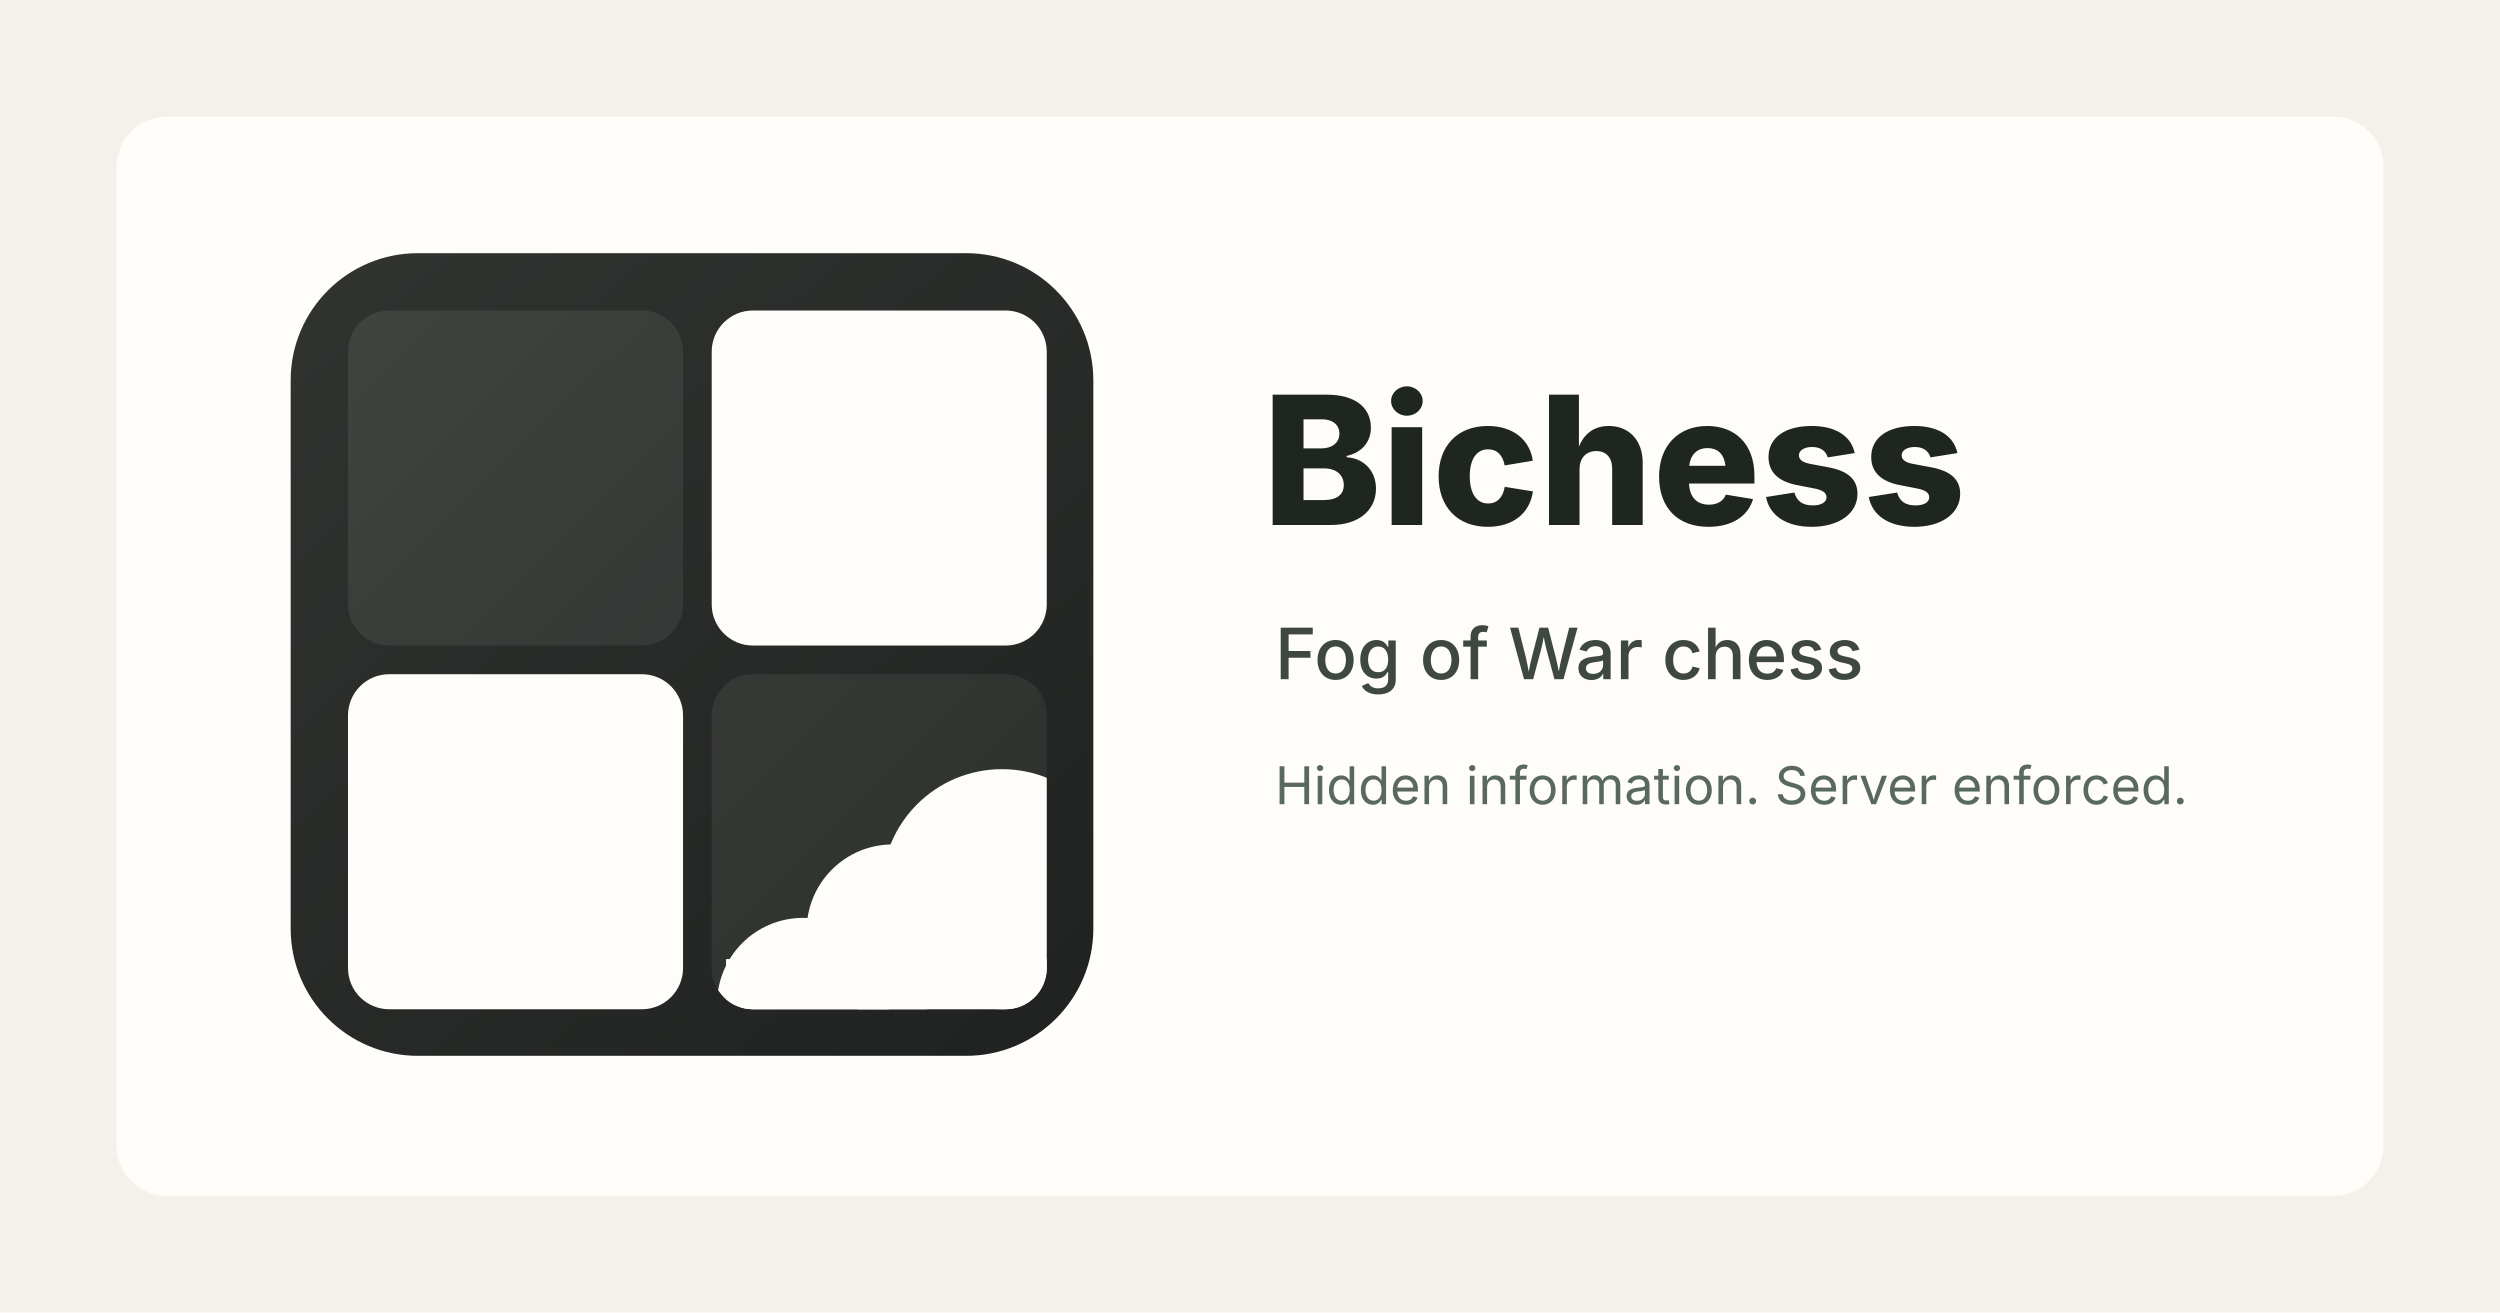
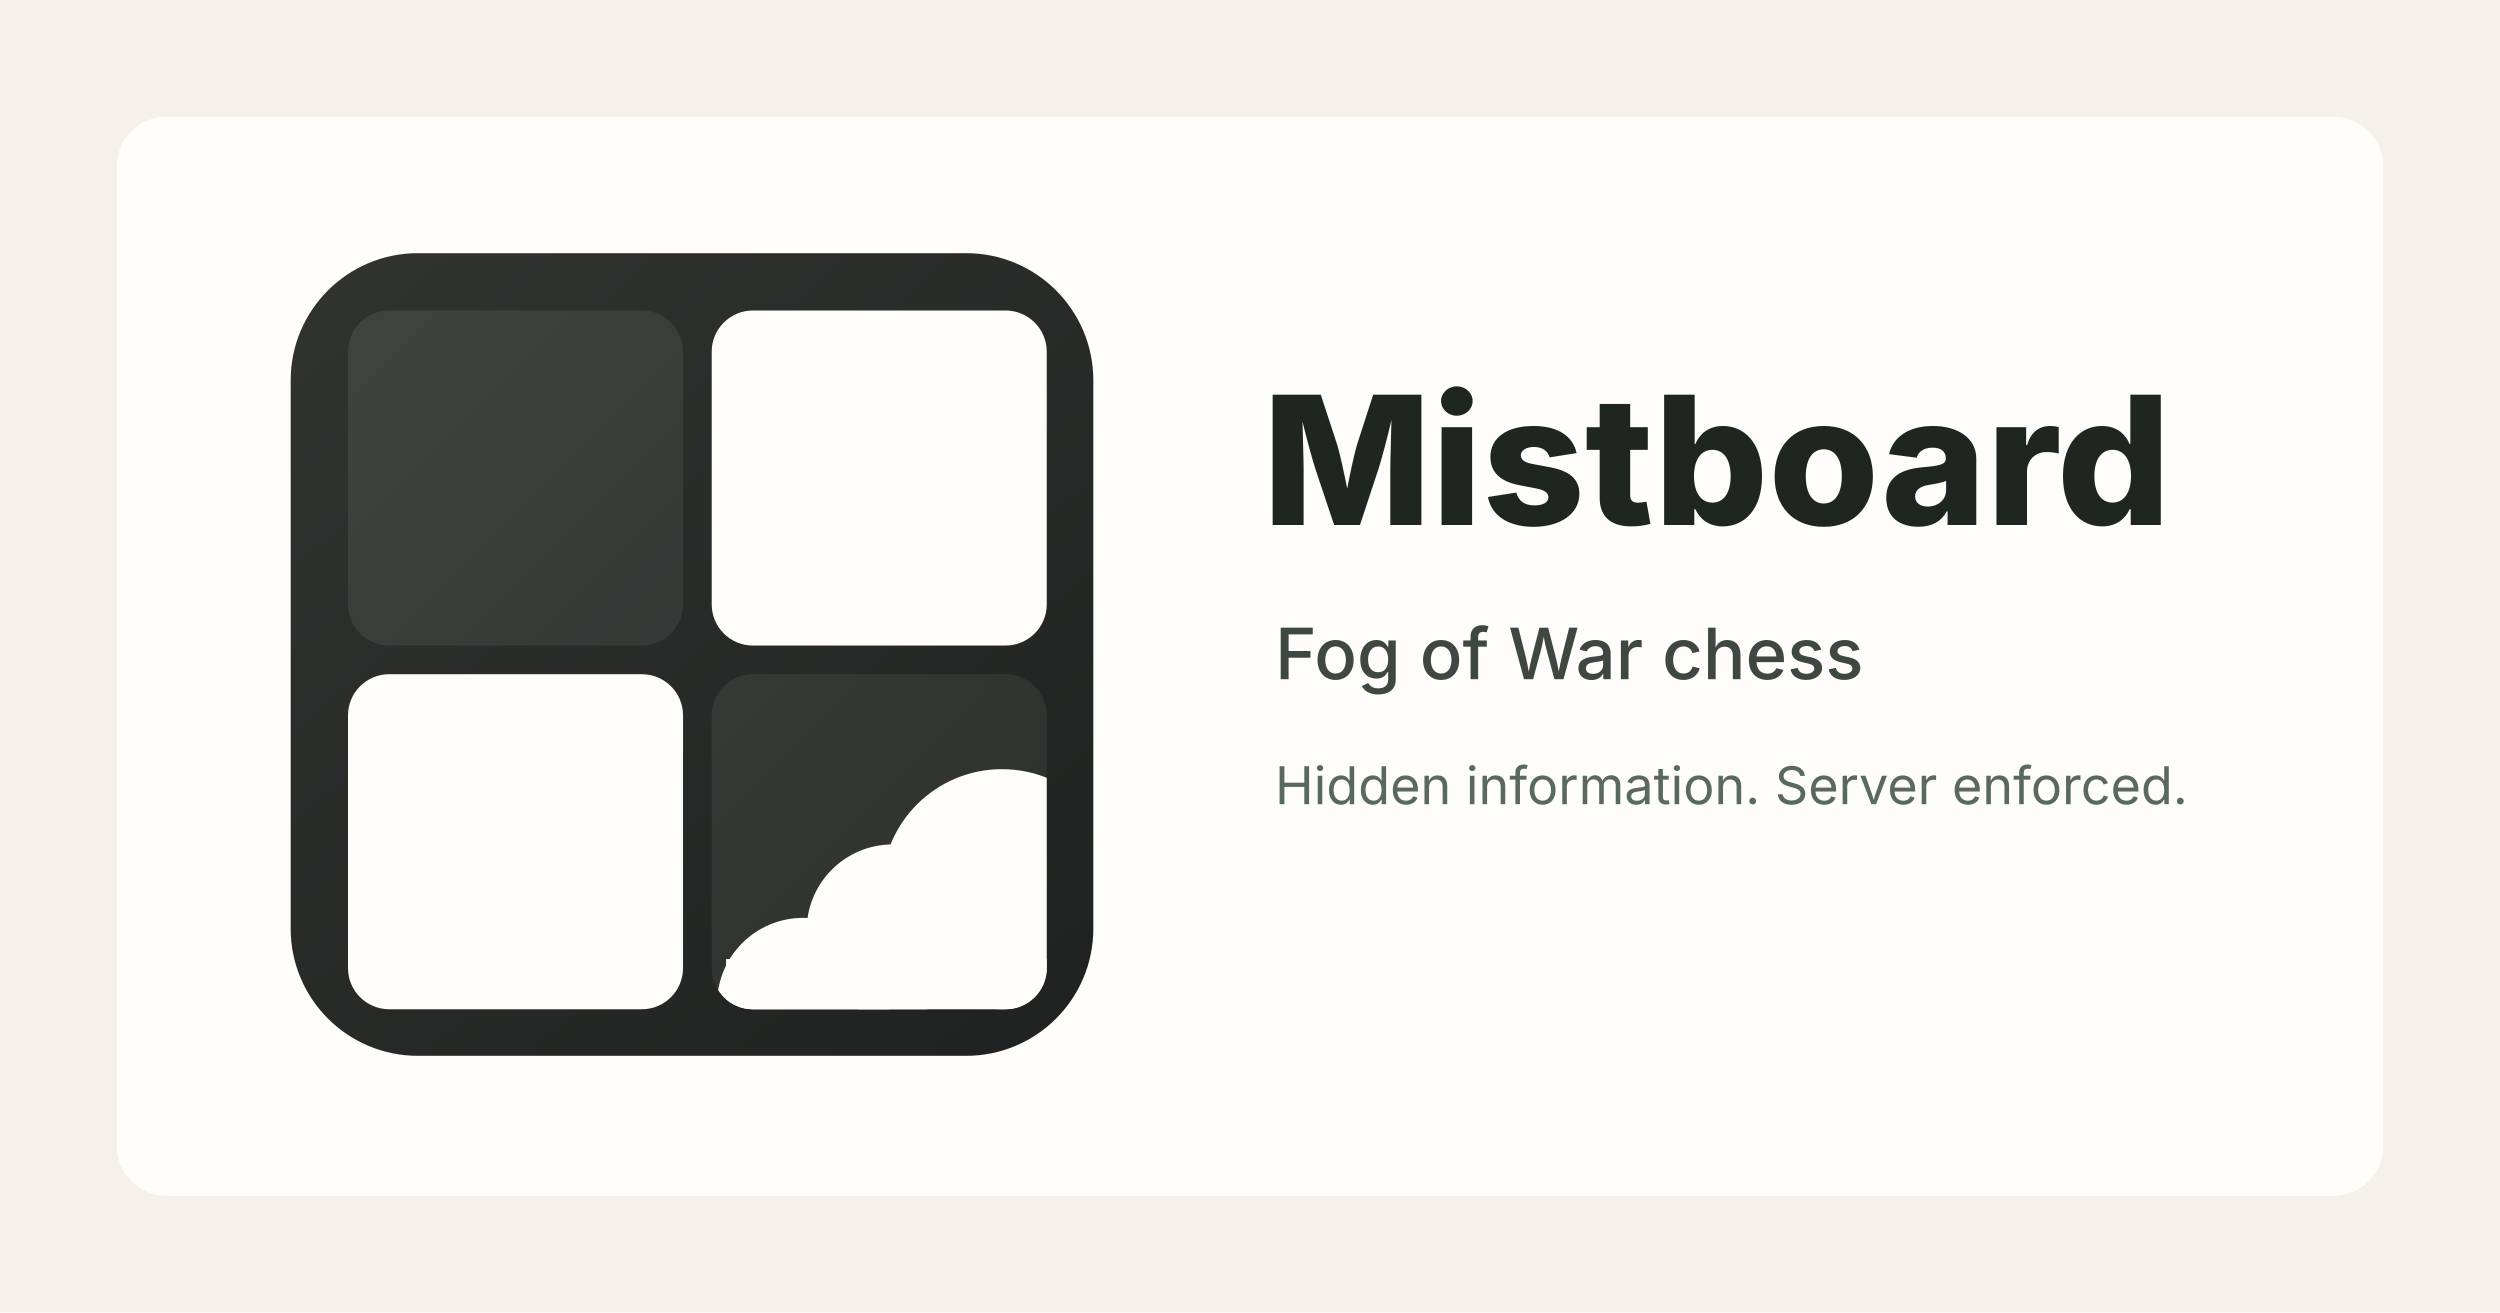
<svg xmlns="http://www.w3.org/2000/svg" viewBox="0 0 1200 630">
  <rect width="1200" height="630" fill="#f4f1ea" />
  <rect x="56" y="56" width="1088" height="518" rx="24" fill="#fffdfa" />
  <g transform="translate(112 94) scale(0.43)">
    <defs>
      <linearGradient id="frame" x1="154" y1="95" x2="870" y2="929" gradientUnits="userSpaceOnUse">
        <stop offset="0" stop-color="#303230" />
        <stop offset="1" stop-color="#202321" />
      </linearGradient>
      <linearGradient id="dark-square" x1="128" y1="128" x2="894" y2="891" gradientUnits="userSpaceOnUse">
        <stop offset="0" stop-color="#414441" />
        <stop offset="1" stop-color="#2c302d" />
      </linearGradient>
      <clipPath id="fog-square">
        <rect x="534" y="534" width="374" height="374" rx="46" />
      </clipPath>
    </defs>
    <rect x="64" y="64" width="896" height="896" rx="142" fill="url(#frame)" />
    <rect x="128" y="128" width="374" height="374" rx="46" fill="url(#dark-square)" opacity="0.92" />
    <rect x="534" y="128" width="374" height="374" rx="46" fill="#fffdfa" />
    <rect x="128" y="534" width="374" height="374" rx="46" fill="#fffdfa" />
    <rect x="534" y="534" width="374" height="374" rx="46" fill="url(#dark-square)" />
    <g clip-path="url(#fog-square)">
      <circle cx="636" cy="902" r="96" fill="#fffdfa" />
      <circle cx="736" cy="820" r="96" fill="#fffdfa" />
      <circle cx="858" cy="774" r="134" fill="#fffdfa" />
      <rect x="550" y="852" width="370" height="110" fill="#fffdfa" />
    </g>
  </g>
-   <text x="606" y="252" fill="#1f2521" font-family="Inter, ui-sans-serif, system-ui, sans-serif" font-size="86" font-weight="800" letter-spacing="0">Bichess</text>
+   <text x="606" y="252" fill="#1f2521" font-family="Inter, ui-sans-serif, system-ui, sans-serif" font-size="86" font-weight="800" letter-spacing="0">Mistboard</text>
  <text x="612" y="326" fill="#3f4742" font-family="Inter, ui-sans-serif, system-ui, sans-serif" font-size="34" font-weight="500">Fog of War chess</text>
  <text x="612" y="386" fill="#5a6960" font-family="Inter, ui-sans-serif, system-ui, sans-serif" font-size="25">Hidden information. Server enforced.</text>
</svg>
